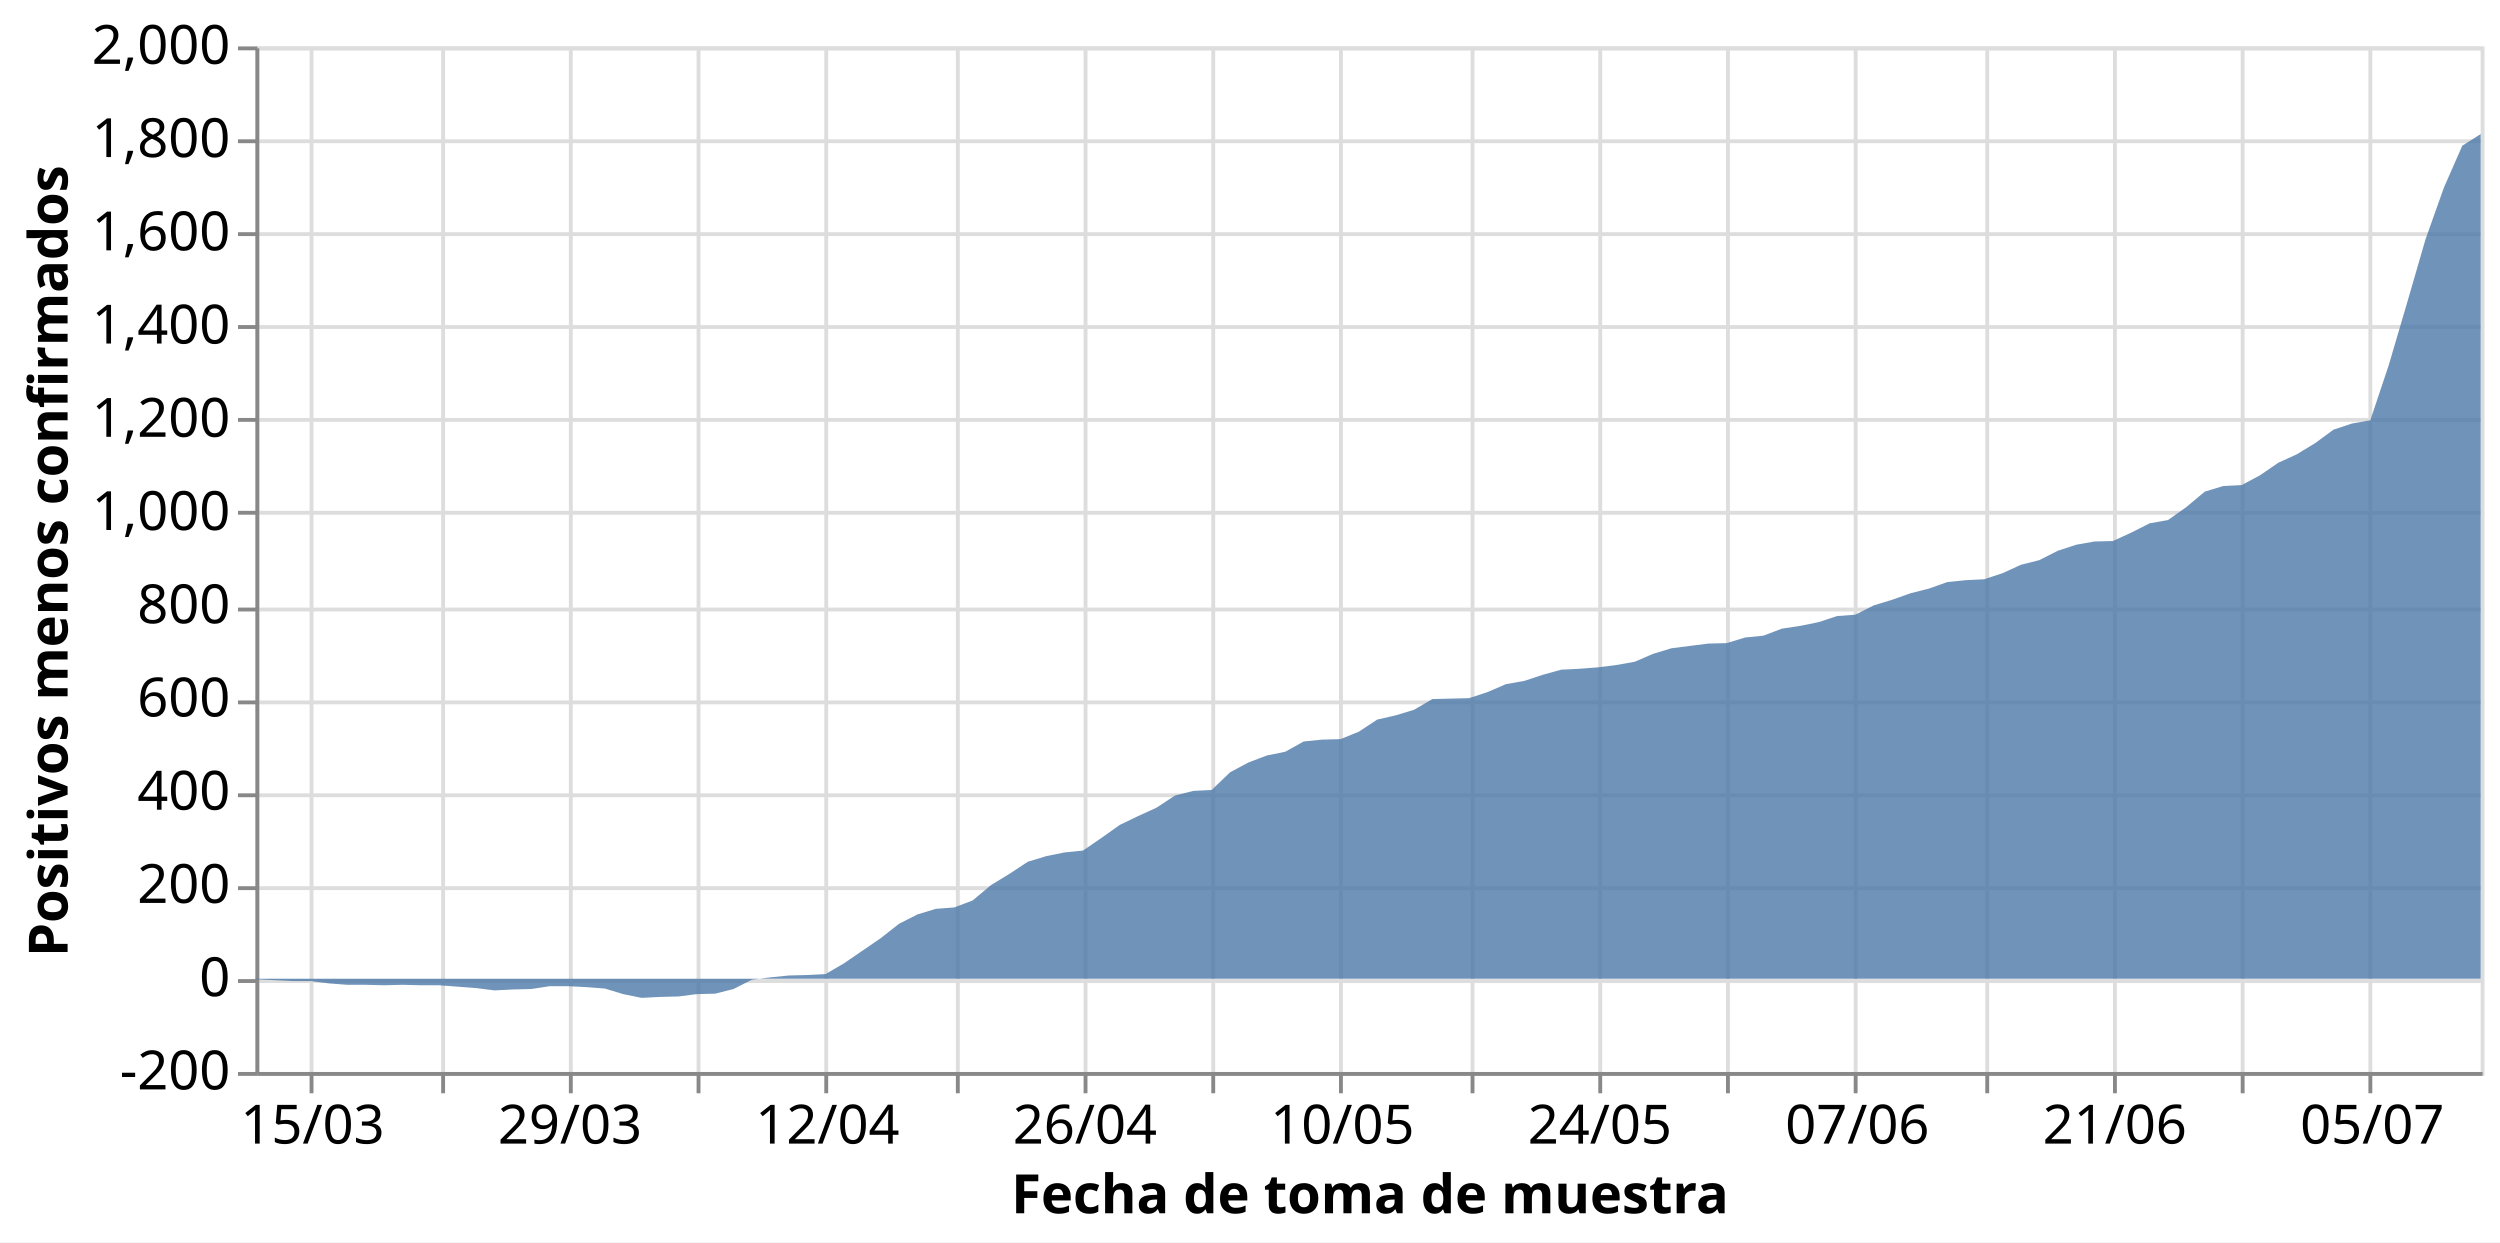
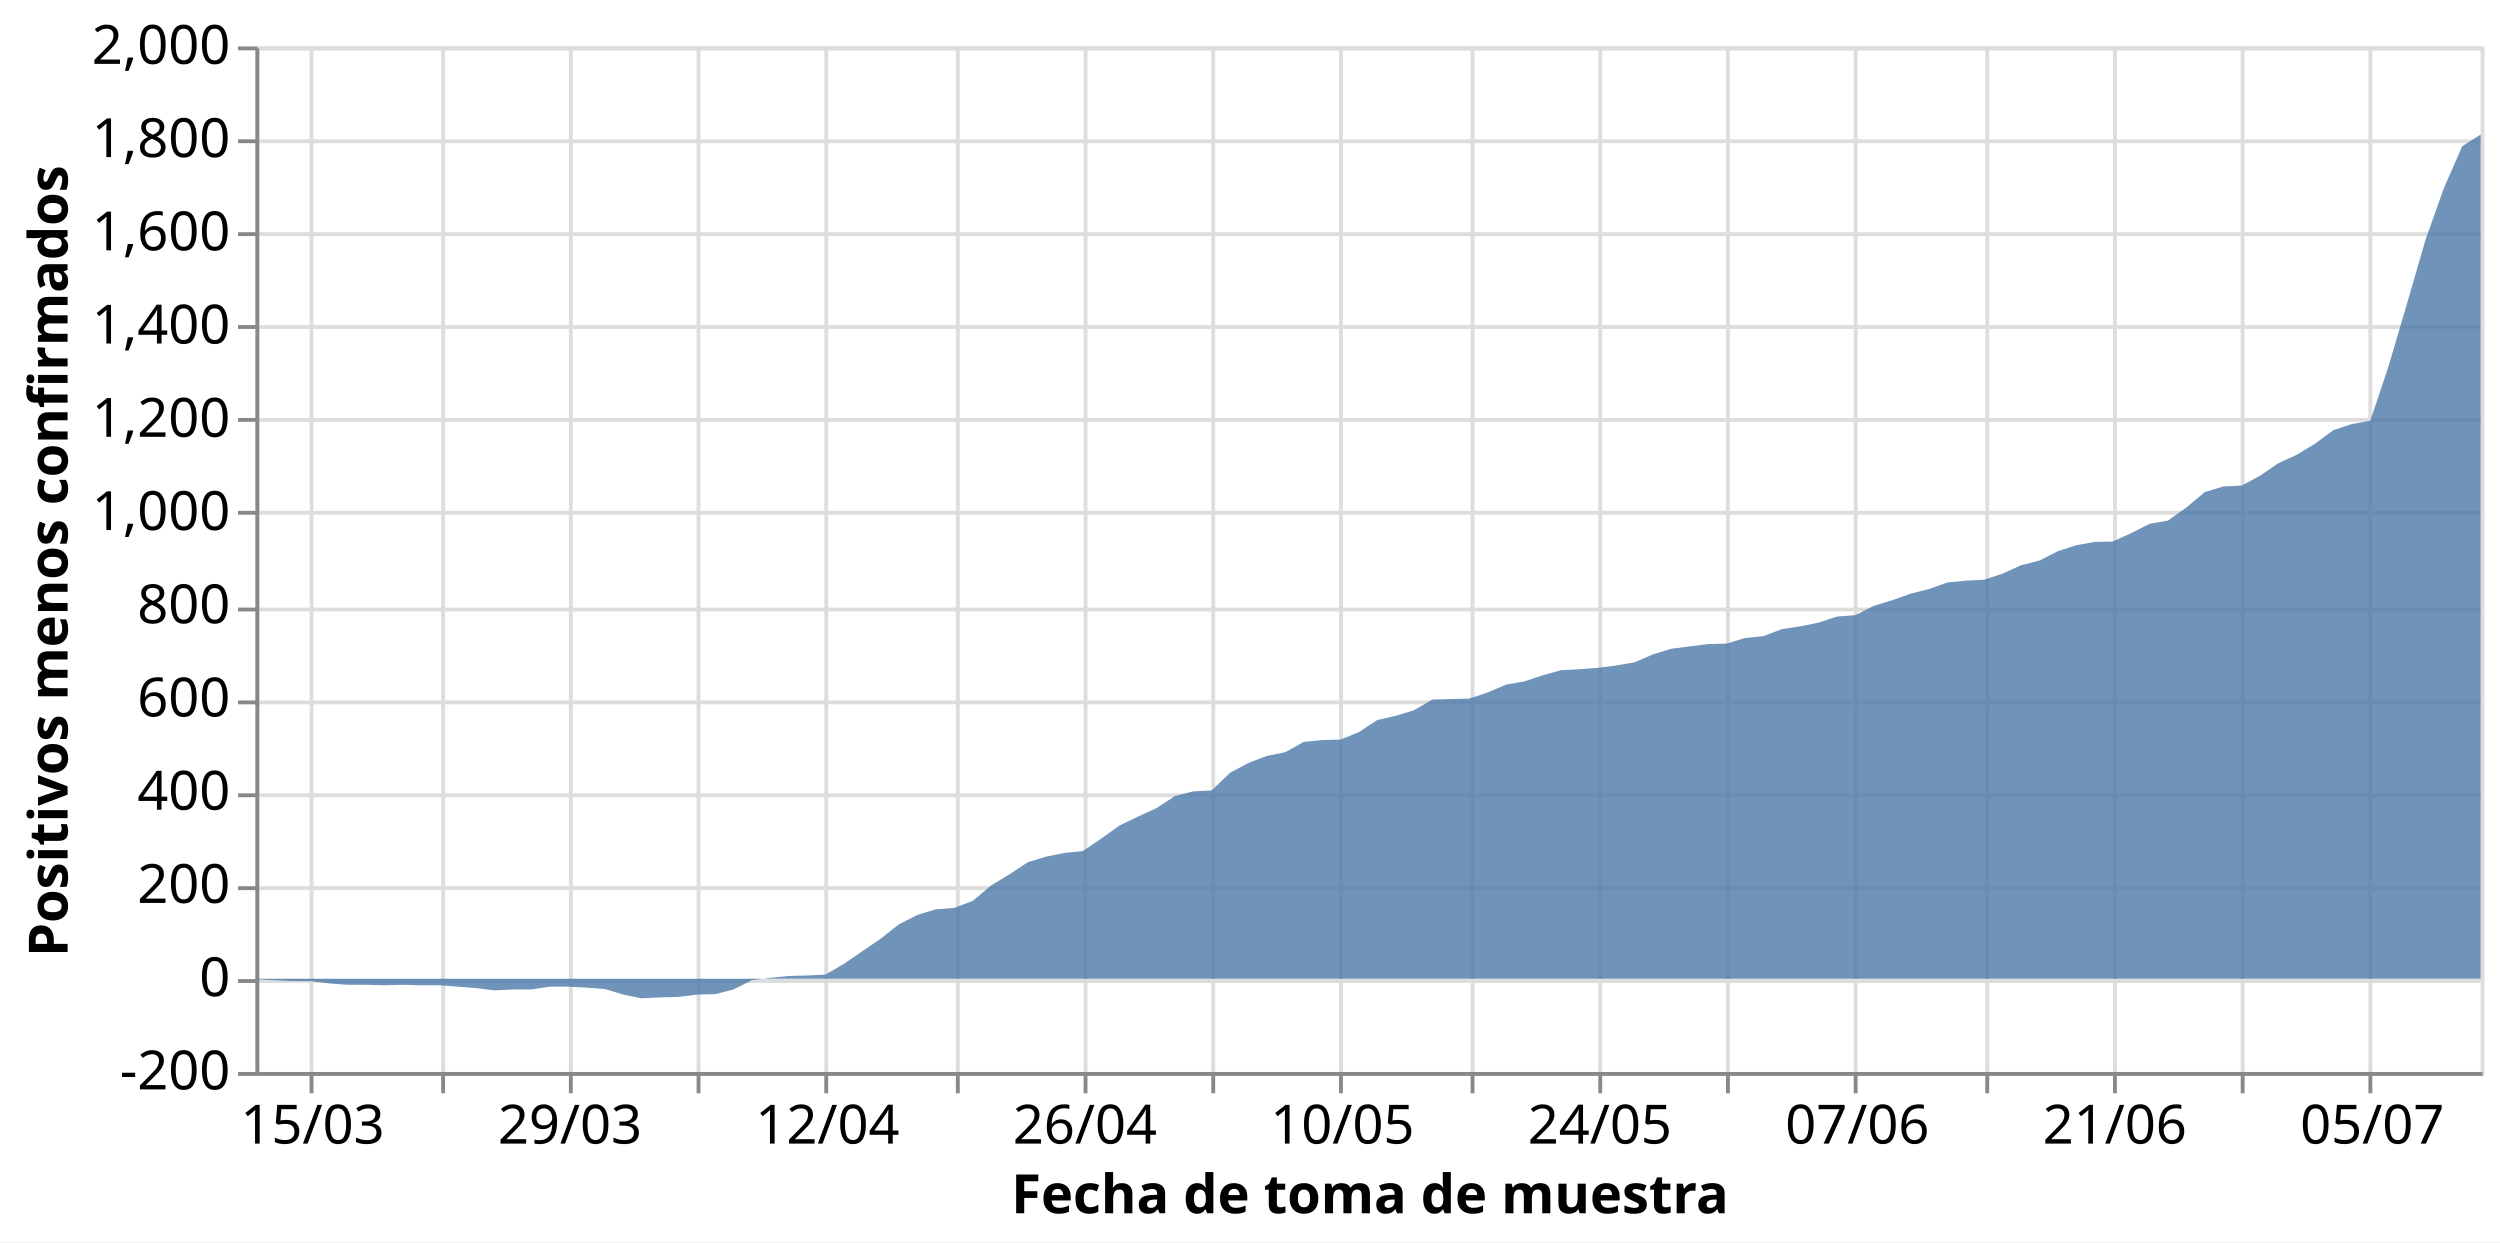
<svg xmlns="http://www.w3.org/2000/svg" class="marks" width="646" height="321" viewBox="0 0 646 321" version="1.1">
  <rect width="646" height="321" style="fill: white;" />
  <g transform="translate(66,12)">
    <g class="mark-group role-frame root">
      <g transform="translate(0,0)">
        <path class="background" d="M0.5,0.5h575v265h-575Z" style="fill: none; stroke: #ddd;" />
        <g>
          <g class="mark-group role-axis">
            <g transform="translate(0.5,265.5)">
              <path class="background" d="M0,0h0v0h0Z" style="pointer-events: none; fill: none;" />
              <g>
                <g class="mark-rule role-axis-grid" style="pointer-events: none;">
                  <line transform="translate(14,-265)" x2="0" y2="265" style="fill: none; stroke: #ddd; stroke-width: 1; opacity: 1;" />
                  <line transform="translate(48,-265)" x2="0" y2="265" style="fill: none; stroke: #ddd; stroke-width: 1; opacity: 1;" />
                  <line transform="translate(81,-265)" x2="0" y2="265" style="fill: none; stroke: #ddd; stroke-width: 1; opacity: 1;" />
                  <line transform="translate(114,-265)" x2="0" y2="265" style="fill: none; stroke: #ddd; stroke-width: 1; opacity: 1;" />
                  <line transform="translate(147,-265)" x2="0" y2="265" style="fill: none; stroke: #ddd; stroke-width: 1; opacity: 1;" />
                  <line transform="translate(181,-265)" x2="0" y2="265" style="fill: none; stroke: #ddd; stroke-width: 1; opacity: 1;" />
                  <line transform="translate(214,-265)" x2="0" y2="265" style="fill: none; stroke: #ddd; stroke-width: 1; opacity: 1;" />
                  <line transform="translate(247,-265)" x2="0" y2="265" style="fill: none; stroke: #ddd; stroke-width: 1; opacity: 1;" />
                  <line transform="translate(280,-265)" x2="0" y2="265" style="fill: none; stroke: #ddd; stroke-width: 1; opacity: 1;" />
                  <line transform="translate(314,-265)" x2="0" y2="265" style="fill: none; stroke: #ddd; stroke-width: 1; opacity: 1;" />
                  <line transform="translate(347,-265)" x2="0" y2="265" style="fill: none; stroke: #ddd; stroke-width: 1; opacity: 1;" />
                  <line transform="translate(380,-265)" x2="0" y2="265" style="fill: none; stroke: #ddd; stroke-width: 1; opacity: 1;" />
                  <line transform="translate(413,-265)" x2="0" y2="265" style="fill: none; stroke: #ddd; stroke-width: 1; opacity: 1;" />
                  <line transform="translate(447,-265)" x2="0" y2="265" style="fill: none; stroke: #ddd; stroke-width: 1; opacity: 1;" />
                  <line transform="translate(480,-265)" x2="0" y2="265" style="fill: none; stroke: #ddd; stroke-width: 1; opacity: 1;" />
                  <line transform="translate(513,-265)" x2="0" y2="265" style="fill: none; stroke: #ddd; stroke-width: 1; opacity: 1;" />
                  <line transform="translate(546,-265)" x2="0" y2="265" style="fill: none; stroke: #ddd; stroke-width: 1; opacity: 1;" />
                </g>
              </g>
              <path class="foreground" d="" style="pointer-events: none; display: none; fill: none;" />
            </g>
          </g>
          <g class="mark-group role-axis">
            <g transform="translate(0.5,0.5)">
              <path class="background" d="M0,0h0v0h0Z" style="pointer-events: none; fill: none;" />
              <g>
                <g class="mark-rule role-axis-grid" style="pointer-events: none;">
                  <line transform="translate(0,265)" x2="575" y2="0" style="fill: none; stroke: #ddd; stroke-width: 1; opacity: 1;" />
                  <line transform="translate(0,241)" x2="575" y2="0" style="fill: none; stroke: #ddd; stroke-width: 1; opacity: 1;" />
                  <line transform="translate(0,217)" x2="575" y2="0" style="fill: none; stroke: #ddd; stroke-width: 1; opacity: 1;" />
                  <line transform="translate(0,193)" x2="575" y2="0" style="fill: none; stroke: #ddd; stroke-width: 1; opacity: 1;" />
                  <line transform="translate(0,169)" x2="575" y2="0" style="fill: none; stroke: #ddd; stroke-width: 1; opacity: 1;" />
                  <line transform="translate(0,145)" x2="575" y2="0" style="fill: none; stroke: #ddd; stroke-width: 1; opacity: 1;" />
                  <line transform="translate(0,120)" x2="575" y2="0" style="fill: none; stroke: #ddd; stroke-width: 1; opacity: 1;" />
                  <line transform="translate(0,96)" x2="575" y2="0" style="fill: none; stroke: #ddd; stroke-width: 1; opacity: 1;" />
                  <line transform="translate(0,72)" x2="575" y2="0" style="fill: none; stroke: #ddd; stroke-width: 1; opacity: 1;" />
                  <line transform="translate(0,48)" x2="575" y2="0" style="fill: none; stroke: #ddd; stroke-width: 1; opacity: 1;" />
                  <line transform="translate(0,24)" x2="575" y2="0" style="fill: none; stroke: #ddd; stroke-width: 1; opacity: 1;" />
                  <line transform="translate(0,0)" x2="575" y2="0" style="fill: none; stroke: #ddd; stroke-width: 1; opacity: 1;" />
                </g>
              </g>
              <path class="foreground" d="" style="pointer-events: none; display: none; fill: none;" />
            </g>
          </g>
          <g class="mark-group role-axis">
            <g transform="translate(0.5,265.5)">
              <path class="background" d="M0,0h0v0h0Z" style="pointer-events: none; fill: none;" />
              <g>
                <g class="mark-rule role-axis-tick" style="pointer-events: none;">
                  <line transform="translate(14,0)" x2="0" y2="5" style="fill: none; stroke: #888; stroke-width: 1; opacity: 1;" />
                  <line transform="translate(48,0)" x2="0" y2="5" style="fill: none; stroke: #888; stroke-width: 1; opacity: 1;" />
                  <line transform="translate(81,0)" x2="0" y2="5" style="fill: none; stroke: #888; stroke-width: 1; opacity: 1;" />
                  <line transform="translate(114,0)" x2="0" y2="5" style="fill: none; stroke: #888; stroke-width: 1; opacity: 1;" />
                  <line transform="translate(147,0)" x2="0" y2="5" style="fill: none; stroke: #888; stroke-width: 1; opacity: 1;" />
                  <line transform="translate(181,0)" x2="0" y2="5" style="fill: none; stroke: #888; stroke-width: 1; opacity: 1;" />
                  <line transform="translate(214,0)" x2="0" y2="5" style="fill: none; stroke: #888; stroke-width: 1; opacity: 1;" />
                  <line transform="translate(247,0)" x2="0" y2="5" style="fill: none; stroke: #888; stroke-width: 1; opacity: 1;" />
                  <line transform="translate(280,0)" x2="0" y2="5" style="fill: none; stroke: #888; stroke-width: 1; opacity: 1;" />
                  <line transform="translate(314,0)" x2="0" y2="5" style="fill: none; stroke: #888; stroke-width: 1; opacity: 1;" />
                  <line transform="translate(347,0)" x2="0" y2="5" style="fill: none; stroke: #888; stroke-width: 1; opacity: 1;" />
                  <line transform="translate(380,0)" x2="0" y2="5" style="fill: none; stroke: #888; stroke-width: 1; opacity: 1;" />
                  <line transform="translate(413,0)" x2="0" y2="5" style="fill: none; stroke: #888; stroke-width: 1; opacity: 1;" />
                  <line transform="translate(447,0)" x2="0" y2="5" style="fill: none; stroke: #888; stroke-width: 1; opacity: 1;" />
                  <line transform="translate(480,0)" x2="0" y2="5" style="fill: none; stroke: #888; stroke-width: 1; opacity: 1;" />
                  <line transform="translate(513,0)" x2="0" y2="5" style="fill: none; stroke: #888; stroke-width: 1; opacity: 1;" />
                  <line transform="translate(546,0)" x2="0" y2="5" style="fill: none; stroke: #888; stroke-width: 1; opacity: 1;" />
                </g>
                <g class="mark-text role-axis-label" style="pointer-events: none;">
                  <text text-anchor="middle" transform="translate(14.2562,18)" style="font-family: sans-serif; font-size: 14px; fill: #000; opacity: 1;">15/03</text>
                  <text text-anchor="middle" transform="translate(47.52066,18)" style="font-family: sans-serif; font-size: 14px; fill: #000; opacity: 0;">22/03</text>
                  <text text-anchor="middle" transform="translate(80.78512,18)" style="font-family: sans-serif; font-size: 14px; fill: #000; opacity: 1;">29/03</text>
                  <text text-anchor="middle" transform="translate(114.0496,18)" style="font-family: sans-serif; font-size: 14px; fill: #000; opacity: 0;">05/04</text>
                  <text text-anchor="middle" transform="translate(147.314,18)" style="font-family: sans-serif; font-size: 14px; fill: #000; opacity: 1;">12/04</text>
                  <text text-anchor="middle" transform="translate(180.5785,18)" style="font-family: sans-serif; font-size: 14px; fill: #000; opacity: 0;">19/04</text>
                  <text text-anchor="middle" transform="translate(213.843,18)" style="font-family: sans-serif; font-size: 14px; fill: #000; opacity: 1;">26/04</text>
                  <text text-anchor="middle" transform="translate(247.1074,18)" style="font-family: sans-serif; font-size: 14px; fill: #000; opacity: 0;">03/05</text>
                  <text text-anchor="middle" transform="translate(280.3719,18)" style="font-family: sans-serif; font-size: 14px; fill: #000; opacity: 1;">10/05</text>
                  <text text-anchor="middle" transform="translate(313.6364,18)" style="font-family: sans-serif; font-size: 14px; fill: #000; opacity: 0;">17/05</text>
                  <text text-anchor="middle" transform="translate(346.9008,18)" style="font-family: sans-serif; font-size: 14px; fill: #000; opacity: 1;">24/05</text>
                  <text text-anchor="middle" transform="translate(380.1653,18)" style="font-family: sans-serif; font-size: 14px; fill: #000; opacity: 0;">31/05</text>
                  <text text-anchor="middle" transform="translate(413.4298,18)" style="font-family: sans-serif; font-size: 14px; fill: #000; opacity: 1;">07/06</text>
                  <text text-anchor="middle" transform="translate(446.6942,18)" style="font-family: sans-serif; font-size: 14px; fill: #000; opacity: 0;">14/06</text>
                  <text text-anchor="middle" transform="translate(479.9587,18)" style="font-family: sans-serif; font-size: 14px; fill: #000; opacity: 1;">21/06</text>
                  <text text-anchor="middle" transform="translate(513.2231,18)" style="font-family: sans-serif; font-size: 14px; fill: #000; opacity: 0;">28/06</text>
                  <text text-anchor="middle" transform="translate(546.4876,18)" style="font-family: sans-serif; font-size: 14px; fill: #000; opacity: 1;">05/07</text>
                </g>
                <g class="mark-rule role-axis-domain" style="pointer-events: none;">
                  <line transform="translate(0,0)" x2="575" y2="0" style="fill: none; stroke: #888; stroke-width: 1; opacity: 1;" />
                </g>
                <g class="mark-text role-axis-title" style="pointer-events: none;">
                  <text text-anchor="middle" transform="translate(287.5,36)" style="font-family: sans-serif; font-size: 14px; font-weight: bold; fill: #000; opacity: 1;">Fecha de toma de muestra</text>
                </g>
              </g>
              <path class="foreground" d="" style="pointer-events: none; display: none; fill: none;" />
            </g>
          </g>
          <g class="mark-group role-axis">
            <g transform="translate(0.5,0.5)">
              <path class="background" d="M0,0h0v0h0Z" style="pointer-events: none; fill: none;" />
              <g>
                <g class="mark-rule role-axis-tick" style="pointer-events: none;">
                  <line transform="translate(0,265)" x2="-5" y2="0" style="fill: none; stroke: #888; stroke-width: 1; opacity: 1;" />
                  <line transform="translate(0,241)" x2="-5" y2="0" style="fill: none; stroke: #888; stroke-width: 1; opacity: 1;" />
                  <line transform="translate(0,217)" x2="-5" y2="0" style="fill: none; stroke: #888; stroke-width: 1; opacity: 1;" />
                  <line transform="translate(0,193)" x2="-5" y2="0" style="fill: none; stroke: #888; stroke-width: 1; opacity: 1;" />
                  <line transform="translate(0,169)" x2="-5" y2="0" style="fill: none; stroke: #888; stroke-width: 1; opacity: 1;" />
                  <line transform="translate(0,145)" x2="-5" y2="0" style="fill: none; stroke: #888; stroke-width: 1; opacity: 1;" />
                  <line transform="translate(0,120)" x2="-5" y2="0" style="fill: none; stroke: #888; stroke-width: 1; opacity: 1;" />
                  <line transform="translate(0,96)" x2="-5" y2="0" style="fill: none; stroke: #888; stroke-width: 1; opacity: 1;" />
                  <line transform="translate(0,72)" x2="-5" y2="0" style="fill: none; stroke: #888; stroke-width: 1; opacity: 1;" />
                  <line transform="translate(0,48)" x2="-5" y2="0" style="fill: none; stroke: #888; stroke-width: 1; opacity: 1;" />
                  <line transform="translate(0,24)" x2="-5" y2="0" style="fill: none; stroke: #888; stroke-width: 1; opacity: 1;" />
                  <line transform="translate(0,0)" x2="-5" y2="0" style="fill: none; stroke: #888; stroke-width: 1; opacity: 1;" />
                </g>
                <g class="mark-text role-axis-label" style="pointer-events: none;">
                  <text text-anchor="end" transform="translate(-7,269)" style="font-family: sans-serif; font-size: 14px; fill: #000; opacity: 1;">-200</text>
                  <text text-anchor="end" transform="translate(-7,244.9091)" style="font-family: sans-serif; font-size: 14px; fill: #000; opacity: 1;">0</text>
                  <text text-anchor="end" transform="translate(-7,220.8182)" style="font-family: sans-serif; font-size: 14px; fill: #000; opacity: 1;">200</text>
                  <text text-anchor="end" transform="translate(-7,196.7273)" style="font-family: sans-serif; font-size: 14px; fill: #000; opacity: 1;">400</text>
                  <text text-anchor="end" transform="translate(-7,172.6364)" style="font-family: sans-serif; font-size: 14px; fill: #000; opacity: 1;">600</text>
                  <text text-anchor="end" transform="translate(-7,148.5455)" style="font-family: sans-serif; font-size: 14px; fill: #000; opacity: 1;">800</text>
                  <text text-anchor="end" transform="translate(-7,124.4545)" style="font-family: sans-serif; font-size: 14px; fill: #000; opacity: 1;">1,000</text>
                  <text text-anchor="end" transform="translate(-7,100.3636)" style="font-family: sans-serif; font-size: 14px; fill: #000; opacity: 1;">1,200</text>
                  <text text-anchor="end" transform="translate(-7,76.27273)" style="font-family: sans-serif; font-size: 14px; fill: #000; opacity: 1;">1,400</text>
                  <text text-anchor="end" transform="translate(-7,52.18182)" style="font-family: sans-serif; font-size: 14px; fill: #000; opacity: 1;">1,600</text>
                  <text text-anchor="end" transform="translate(-7,28.09091)" style="font-family: sans-serif; font-size: 14px; fill: #000; opacity: 1;">1,800</text>
                  <text text-anchor="end" transform="translate(-7,4)" style="font-family: sans-serif; font-size: 14px; fill: #000; opacity: 1;">2,000</text>
                </g>
                <g class="mark-rule role-axis-domain" style="pointer-events: none;">
                  <line transform="translate(0,265)" x2="0" y2="-265" style="fill: none; stroke: #888; stroke-width: 1; opacity: 1;" />
                </g>
                <g class="mark-text role-axis-title" style="pointer-events: none;">
                  <text text-anchor="middle" transform="translate(-46.03418,132.5) rotate(-90) translate(0,-3)" style="font-family: sans-serif; font-size: 14px; font-weight: bold; fill: #000; opacity: 1;">Positivos menos confirmados</text>
                </g>
              </g>
              <path class="foreground" d="" style="pointer-events: none; display: none; fill: none;" />
            </g>
          </g>
          <g class="mark-area role-mark marks">
-             <path d="M0,241.03L4.752,241.27L9.504,241.511L14.256,241.511L19.008,242.114L23.76,242.475L28.512,242.475L33.264,242.595L38.017,242.475L42.769,242.595L47.521,242.595L52.273,242.957L57.025,243.318L61.777,243.92L66.529,243.68L71.281,243.559L76.033,242.836L80.785,242.836L85.537,243.077L90.289,243.439L95.041,244.884L99.793,245.848L104.545,245.607L109.298,245.486L114.05,244.884L118.802,244.764L123.554,243.559L128.306,241.15L133.058,240.548L137.81,240.066L142.562,239.945L147.314,239.705L152.066,236.934L156.818,233.682L161.57,230.43L166.322,226.695L171.074,224.286L175.826,222.841L180.579,222.48L185.331,220.673L190.083,216.698L194.835,213.807L199.587,210.675L204.339,209.23L209.091,208.266L213.843,207.784L218.595,204.532L223.347,201.159L228.099,198.87L232.851,196.702L237.603,193.57L242.355,192.366L247.107,192.125L251.86,187.548L256.612,185.018L261.364,183.211L266.116,182.248L270.868,179.598L275.62,179.116L280.372,178.995L285.124,177.068L289.876,173.936L294.628,172.852L299.38,171.407L304.132,168.636L308.884,168.516L313.636,168.395L318.388,166.83L323.14,164.782L327.893,163.939L332.645,162.373L337.397,161.048L342.149,160.807L346.901,160.445L351.653,159.843L356.405,159L361.157,156.952L365.909,155.507L370.661,154.905L375.413,154.302L380.165,154.182L384.917,152.736L389.669,152.255L394.421,150.448L399.174,149.725L403.926,148.761L408.678,147.195L413.43,146.834L418.182,144.425L422.934,142.98L427.686,141.293L432.438,140.089L437.19,138.402L441.942,137.92L446.694,137.68L451.446,136.114L456.198,133.945L460.95,132.741L465.702,130.332L470.455,128.766L475.207,127.923L479.959,127.802L484.711,125.634L489.463,123.225L494.215,122.382L498.967,119.009L503.719,115.034L508.471,113.589L513.223,113.348L517.975,110.818L522.727,107.566L527.479,105.398L532.231,102.507L536.983,99.014L541.736,97.448L546.488,96.605L551.24,82.391L555.992,66.25L560.744,49.868L565.496,36.498L570.248,25.657L575,22.645L575,240.909L570.248,240.909L565.496,240.909L560.744,240.909L555.992,240.909L551.24,240.909L546.488,240.909L541.736,240.909L536.983,240.909L532.231,240.909L527.479,240.909L522.727,240.909L517.975,240.909L513.223,240.909L508.471,240.909L503.719,240.909L498.967,240.909L494.215,240.909L489.463,240.909L484.711,240.909L479.959,240.909L475.207,240.909L470.455,240.909L465.702,240.909L460.95,240.909L456.198,240.909L451.446,240.909L446.694,240.909L441.942,240.909L437.19,240.909L432.438,240.909L427.686,240.909L422.934,240.909L418.182,240.909L413.43,240.909L408.678,240.909L403.926,240.909L399.174,240.909L394.421,240.909L389.669,240.909L384.917,240.909L380.165,240.909L375.413,240.909L370.661,240.909L365.909,240.909L361.157,240.909L356.405,240.909L351.653,240.909L346.901,240.909L342.149,240.909L337.397,240.909L332.645,240.909L327.893,240.909L323.14,240.909L318.388,240.909L313.636,240.909L308.884,240.909L304.132,240.909L299.38,240.909L294.628,240.909L289.876,240.909L285.124,240.909L280.372,240.909L275.62,240.909L270.868,240.909L266.116,240.909L261.364,240.909L256.612,240.909L251.86,240.909L247.107,240.909L242.355,240.909L237.603,240.909L232.851,240.909L228.099,240.909L223.347,240.909L218.595,240.909L213.843,240.909L209.091,240.909L204.339,240.909L199.587,240.909L194.835,240.909L190.083,240.909L185.331,240.909L180.579,240.909L175.826,240.909L171.074,240.909L166.322,240.909L161.57,240.909L156.818,240.909L152.066,240.909L147.314,240.909L142.562,240.909L137.81,240.909L133.058,240.909L128.306,240.909L123.554,240.909L118.802,240.909L114.05,240.909L109.298,240.909L104.545,240.909L99.793,240.909L95.041,240.909L90.289,240.909L85.537,240.909L80.785,240.909L76.033,240.909L71.281,240.909L66.529,240.909L61.777,240.909L57.025,240.909L52.273,240.909L47.521,240.909L42.769,240.909L38.017,240.909L33.264,240.909L28.512,240.909L23.76,240.909L19.008,240.909L14.256,240.909L9.504,240.909L4.752,240.909L0,240.909Z" style="fill: #4c78a8; opacity: 0.8;" />
+             <path d="M0,241.03L4.752,241.27L9.504,241.511L14.256,241.511L19.008,242.114L23.76,242.475L28.512,242.475L33.264,242.595L38.017,242.475L42.769,242.595L47.521,242.595L52.273,242.957L57.025,243.318L61.777,243.92L66.529,243.68L71.281,243.68L76.033,242.957L80.785,242.957L85.537,243.198L90.289,243.559L95.041,245.005L99.793,245.968L104.545,245.727L109.298,245.607L114.05,245.005L118.802,244.884L123.554,243.68L128.306,241.27L133.058,240.668L137.81,240.186L142.562,240.066L147.314,239.825L152.066,237.055L156.818,233.802L161.57,230.55L166.322,226.816L171.074,224.407L175.826,222.961L180.579,222.6L185.331,220.793L190.083,216.818L194.835,213.927L199.587,210.795L204.339,209.35L209.091,208.386L213.843,207.905L218.595,204.652L223.347,201.28L228.099,198.991L232.851,196.823L237.603,193.691L242.355,192.486L247.107,192.245L251.86,187.668L256.612,185.139L261.364,183.332L266.116,182.368L270.868,179.718L275.62,179.236L280.372,179.116L285.124,177.189L289.876,174.057L294.628,172.973L299.38,171.527L304.132,168.757L308.884,168.636L313.636,168.516L318.388,166.95L323.14,164.902L327.893,164.059L332.645,162.493L337.397,161.168L342.149,160.927L346.901,160.566L351.653,159.964L356.405,159.12L361.157,157.073L365.909,155.627L370.661,155.025L375.413,154.423L380.165,154.302L384.917,152.857L389.669,152.375L394.421,150.568L399.174,149.845L403.926,148.882L408.678,147.316L413.43,146.955L418.182,144.545L422.934,143.1L427.686,141.414L432.438,140.209L437.19,138.523L441.942,138.041L446.694,137.8L451.446,136.234L456.198,134.066L460.95,132.861L465.702,130.452L470.455,128.886L475.207,128.043L479.959,127.923L484.711,125.755L489.463,123.345L494.215,122.502L498.967,119.13L503.719,115.155L508.471,113.709L513.223,113.468L517.975,110.939L522.727,107.686L527.479,105.518L532.231,102.627L536.983,99.134L541.736,97.568L546.488,96.725L551.24,82.511L555.992,66.37L560.744,49.989L565.496,36.618L570.248,25.777L575,22.766L575,240.909L570.248,240.909L565.496,240.909L560.744,240.909L555.992,240.909L551.24,240.909L546.488,240.909L541.736,240.909L536.983,240.909L532.231,240.909L527.479,240.909L522.727,240.909L517.975,240.909L513.223,240.909L508.471,240.909L503.719,240.909L498.967,240.909L494.215,240.909L489.463,240.909L484.711,240.909L479.959,240.909L475.207,240.909L470.455,240.909L465.702,240.909L460.95,240.909L456.198,240.909L451.446,240.909L446.694,240.909L441.942,240.909L437.19,240.909L432.438,240.909L427.686,240.909L422.934,240.909L418.182,240.909L413.43,240.909L408.678,240.909L403.926,240.909L399.174,240.909L394.421,240.909L389.669,240.909L384.917,240.909L380.165,240.909L375.413,240.909L370.661,240.909L365.909,240.909L361.157,240.909L356.405,240.909L351.653,240.909L346.901,240.909L342.149,240.909L337.397,240.909L332.645,240.909L327.893,240.909L323.14,240.909L318.388,240.909L313.636,240.909L308.884,240.909L304.132,240.909L299.38,240.909L294.628,240.909L289.876,240.909L285.124,240.909L280.372,240.909L275.62,240.909L270.868,240.909L266.116,240.909L261.364,240.909L256.612,240.909L251.86,240.909L247.107,240.909L242.355,240.909L237.603,240.909L232.851,240.909L228.099,240.909L223.347,240.909L218.595,240.909L213.843,240.909L209.091,240.909L204.339,240.909L199.587,240.909L194.835,240.909L190.083,240.909L185.331,240.909L180.579,240.909L175.826,240.909L171.074,240.909L166.322,240.909L161.57,240.909L156.818,240.909L152.066,240.909L147.314,240.909L142.562,240.909L137.81,240.909L133.058,240.909L128.306,240.909L123.554,240.909L118.802,240.909L114.05,240.909L109.298,240.909L104.545,240.909L99.793,240.909L95.041,240.909L90.289,240.909L85.537,240.909L80.785,240.909L76.033,240.909L71.281,240.909L66.529,240.909L61.777,240.909L57.025,240.909L52.273,240.909L47.521,240.909L42.769,240.909L38.017,240.909L33.264,240.909L28.512,240.909L23.76,240.909L19.008,240.909L14.256,240.909L9.504,240.909L4.752,240.909L0,240.909Z" style="fill: #4c78a8; opacity: 0.8;" />
          </g>
        </g>
        <path class="foreground" d="" style="display: none; fill: none;" />
      </g>
    </g>
  </g>
</svg>
